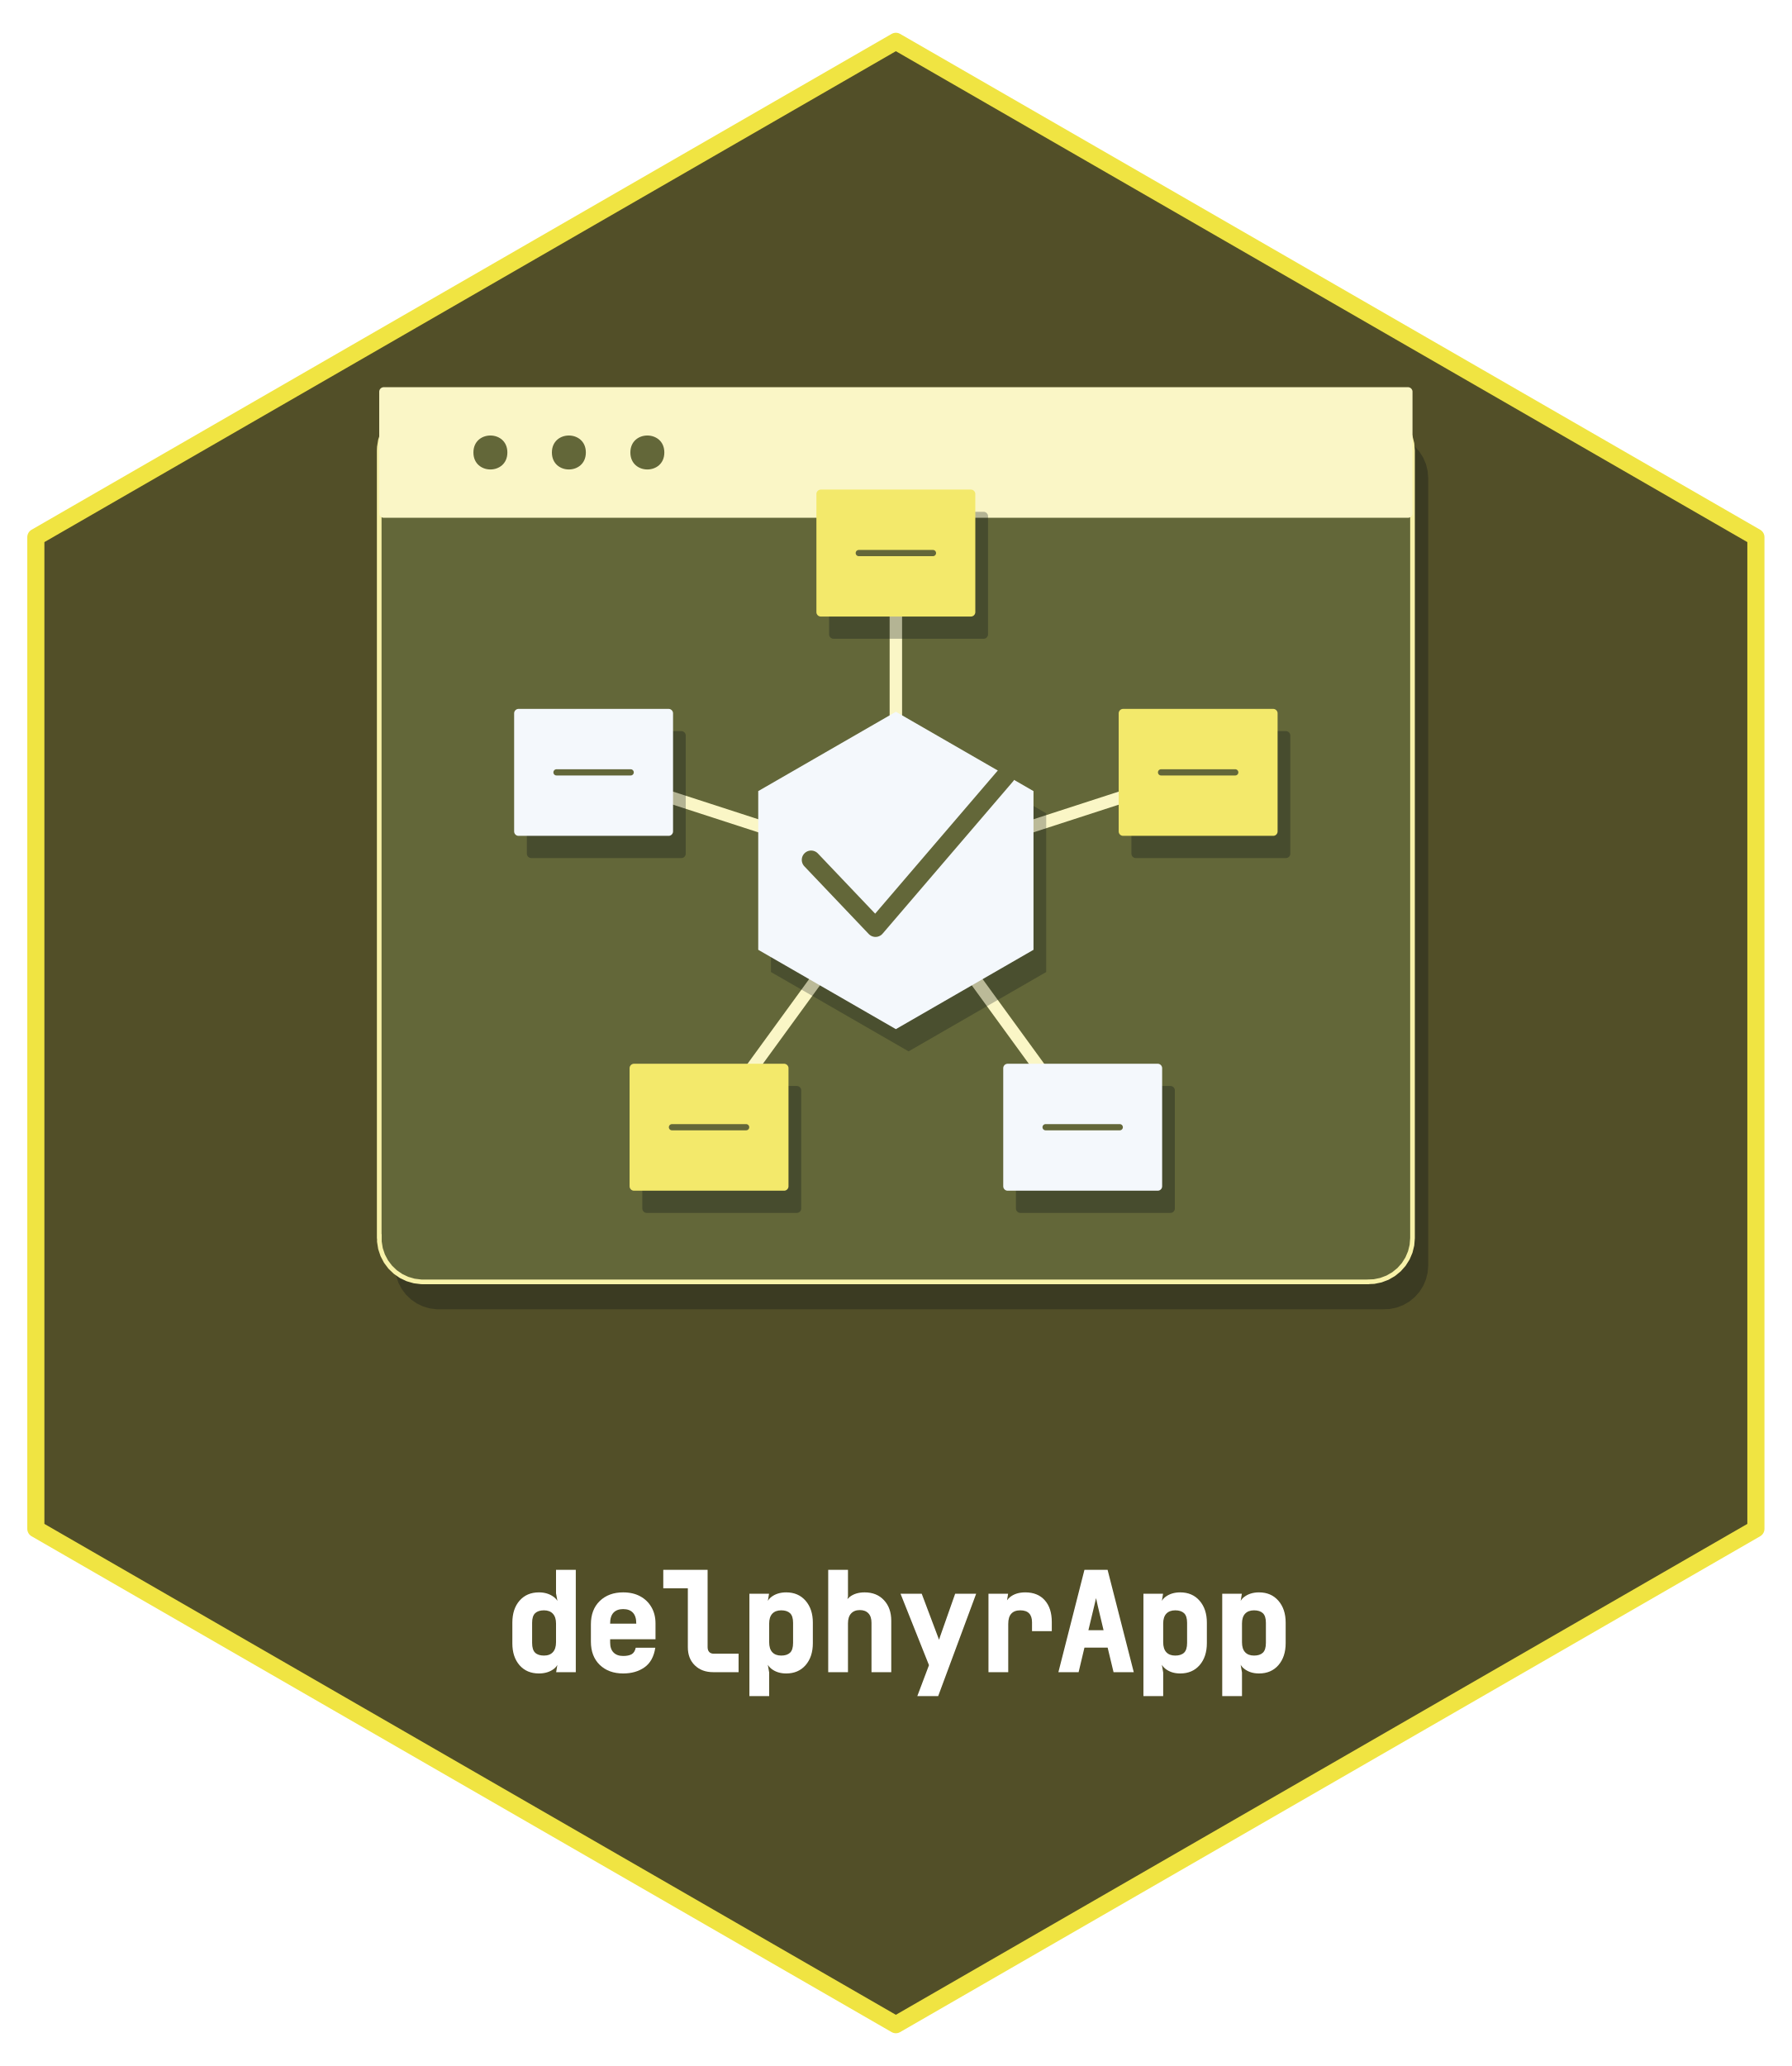
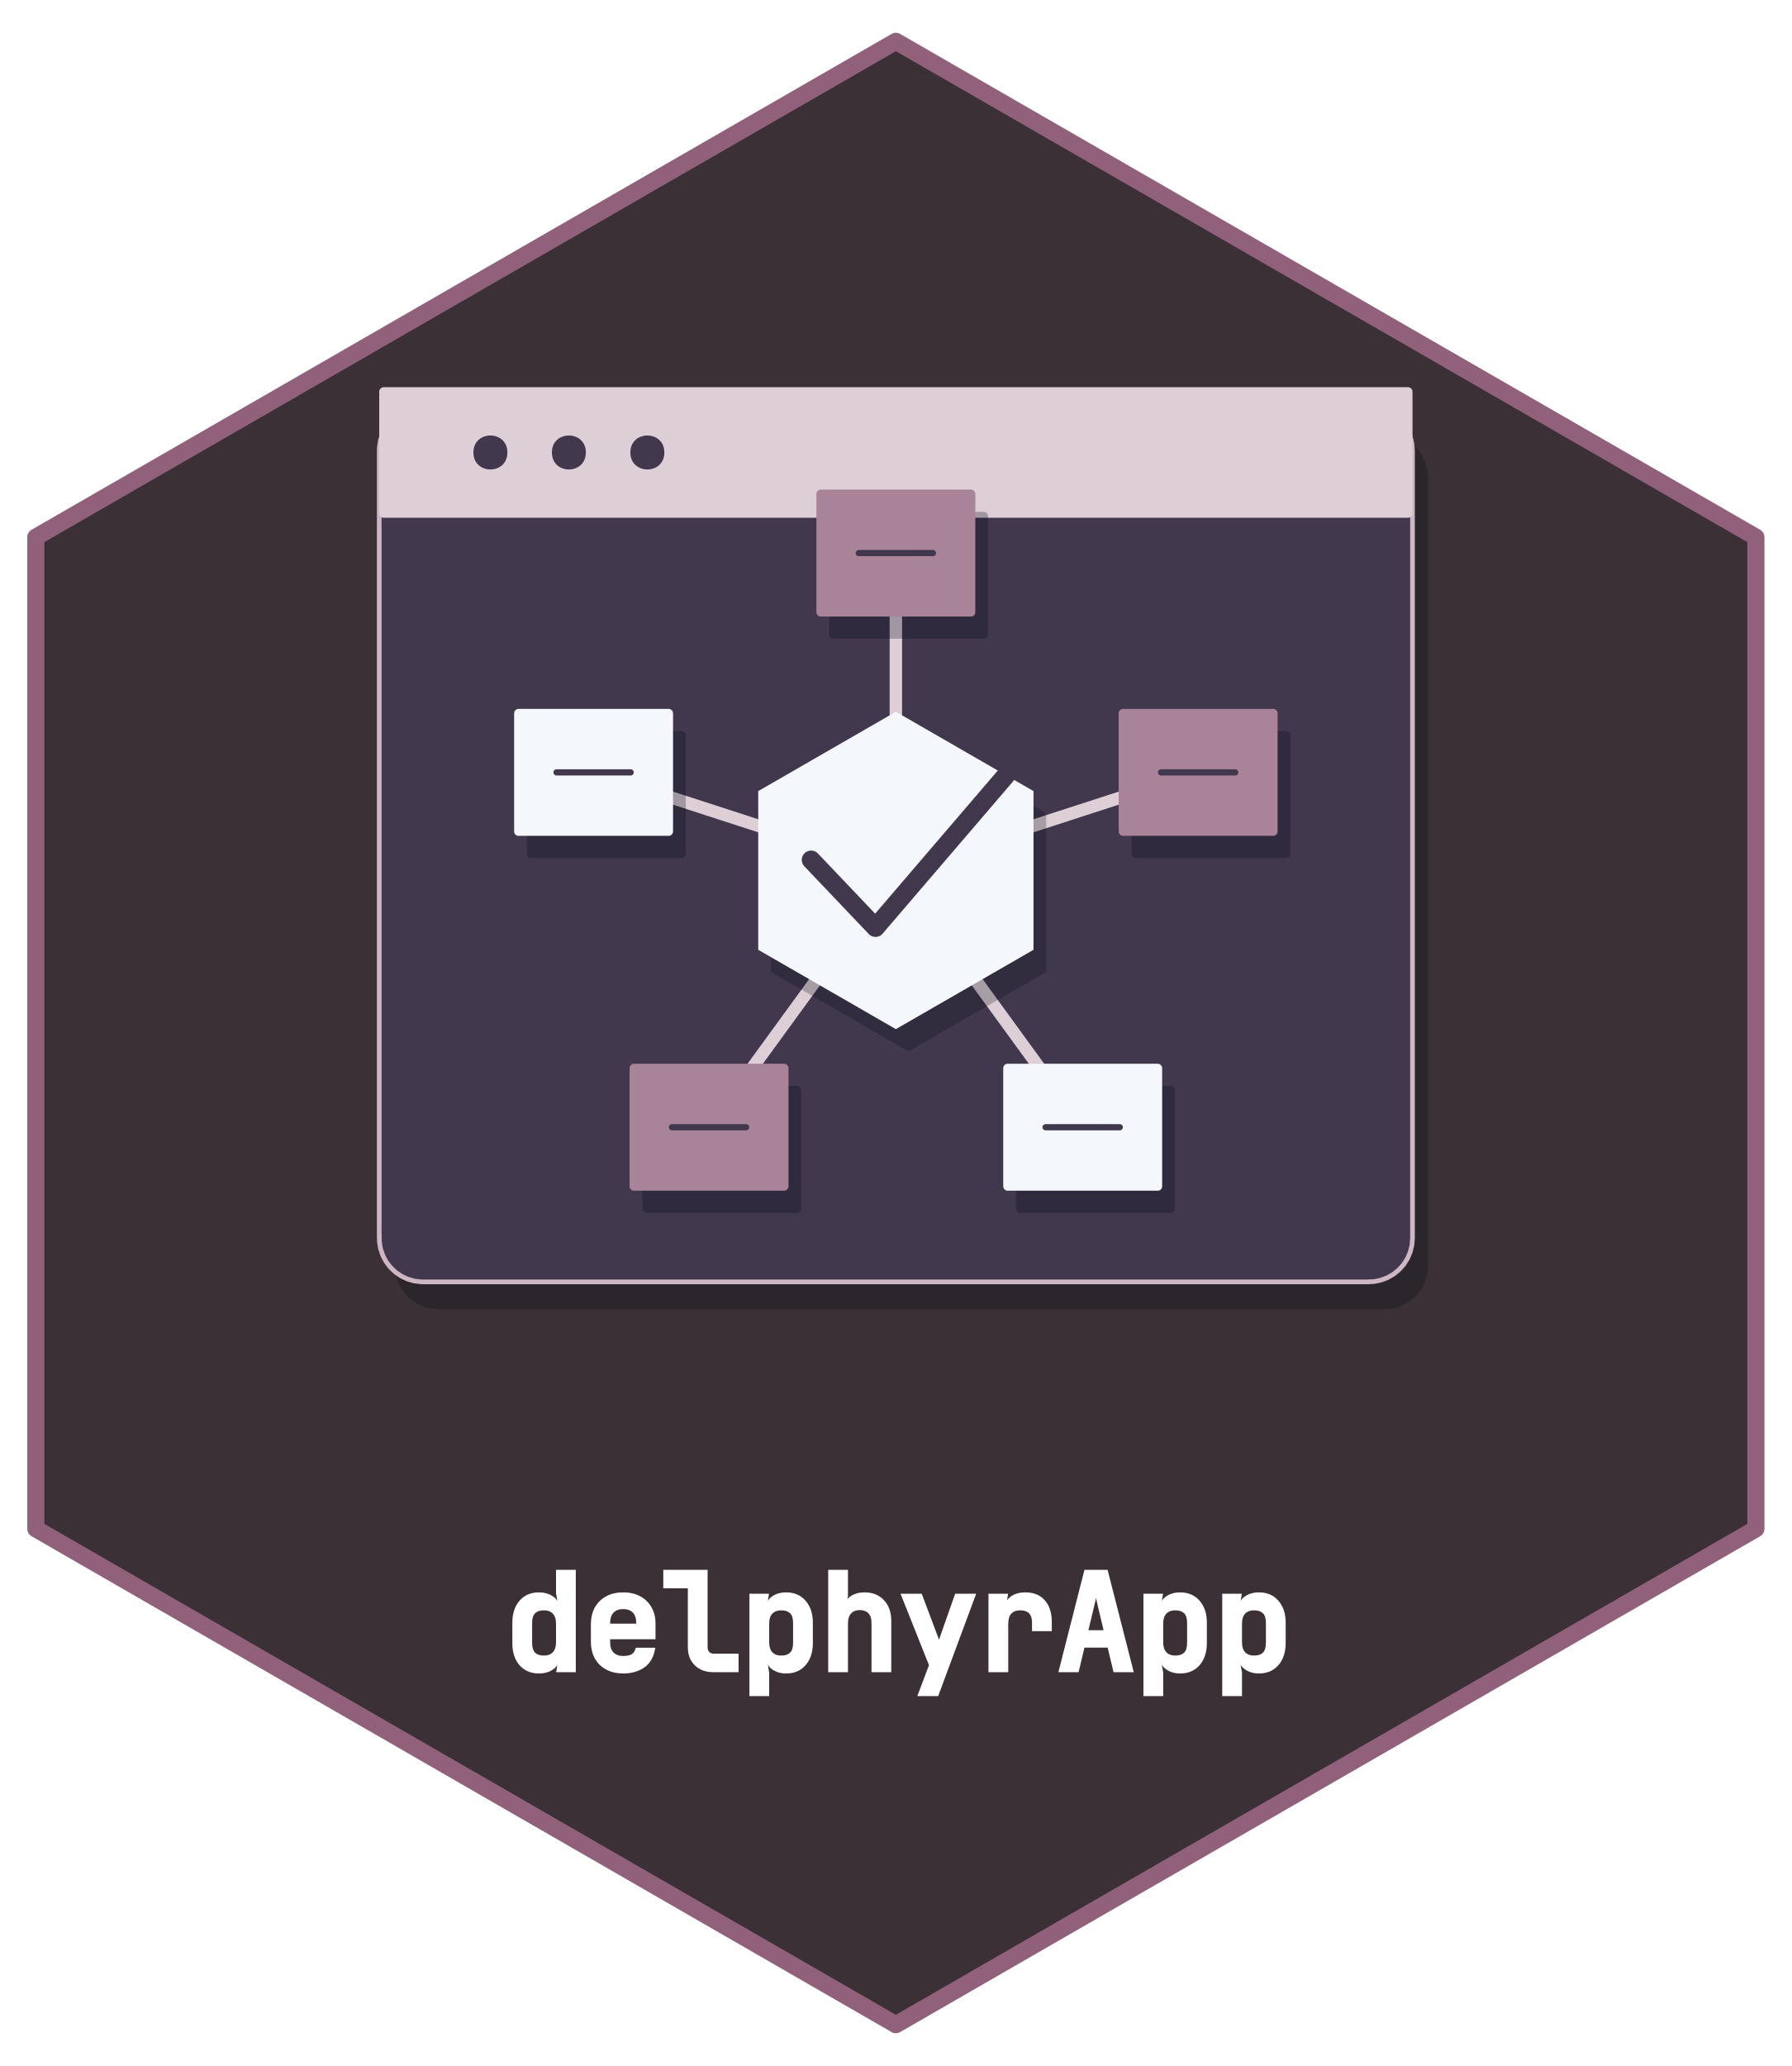
<svg xmlns="http://www.w3.org/2000/svg" xmlns:xlink="http://www.w3.org/1999/xlink" width="432" height="498" viewBox="0 0 432 498">
  <defs>
    <g>
      <g id="glyph-0-0">
        <path d="M 8.938 0.312 C 6.988 0.312 5.43 -0.348 4.266 -1.672 C 3.109 -3.004 2.531 -4.766 2.531 -6.953 L 2.531 -11.922 C 2.531 -14.141 3.109 -15.91 4.266 -17.234 C 5.43 -18.566 6.988 -19.234 8.938 -19.234 C 10.344 -19.234 11.539 -18.863 12.531 -18.125 C 13.52 -17.395 13.945 -16.328 13.812 -14.922 L 13.062 -19 L 13.062 -24.672 L 17.828 -24.672 L 17.828 0 L 13.094 0 L 13.75 -3.984 C 13.906 -2.578 13.5 -1.508 12.531 -0.781 C 11.562 -0.051 10.363 0.312 8.938 0.312 Z M 10.156 -4 C 11.082 -4 11.797 -4.27 12.297 -4.812 C 12.805 -5.352 13.062 -6.156 13.062 -7.219 L 13.062 -11.734 C 13.062 -12.766 12.805 -13.551 12.297 -14.094 C 11.797 -14.633 11.082 -14.906 10.156 -14.906 C 9.227 -14.906 8.52 -14.676 8.031 -14.219 C 7.539 -13.758 7.297 -12.984 7.297 -11.891 L 7.297 -7.062 C 7.297 -5.945 7.539 -5.156 8.031 -4.688 C 8.52 -4.227 9.227 -4 10.156 -4 Z M 10.156 -4 " />
      </g>
      <g id="glyph-0-1">
        <path d="M 10.25 0.312 C 7.926 0.312 6.047 -0.375 4.609 -1.75 C 3.18 -3.133 2.469 -5.008 2.469 -7.375 L 2.469 -11.531 C 2.469 -13.895 3.18 -15.77 4.609 -17.156 C 6.047 -18.539 7.926 -19.234 10.25 -19.234 C 11.82 -19.234 13.188 -18.922 14.344 -18.297 C 15.508 -17.672 16.414 -16.797 17.062 -15.672 C 17.719 -14.547 18.047 -13.242 18.047 -11.766 L 18.047 -7.938 L 7.109 -7.938 L 7.109 -7.156 C 7.109 -6.094 7.383 -5.285 7.938 -4.734 C 8.488 -4.18 9.258 -3.906 10.25 -3.906 C 11.102 -3.906 11.781 -4.039 12.281 -4.312 C 12.781 -4.594 13.113 -5.117 13.281 -5.891 L 18 -5.891 C 17.656 -3.711 16.781 -2.133 15.375 -1.156 C 13.977 -0.176 12.27 0.312 10.25 0.312 Z M 7.109 -11.766 L 7.109 -11.688 L 13.406 -11.688 L 13.406 -11.797 C 13.406 -12.922 13.133 -13.77 12.594 -14.344 C 12.062 -14.914 11.281 -15.203 10.25 -15.203 C 9.227 -15.203 8.445 -14.91 7.906 -14.328 C 7.375 -13.754 7.109 -12.898 7.109 -11.766 Z M 7.109 -11.766 " />
      </g>
      <g id="glyph-0-2">
        <path d="M 12.969 0 C 11.133 0 9.656 -0.547 8.531 -1.641 C 7.406 -2.734 6.844 -4.188 6.844 -6 L 6.844 -20.219 L 0.922 -20.219 L 0.922 -24.672 L 11.609 -24.672 L 11.609 -6.062 C 11.609 -5.539 11.738 -5.141 12 -4.859 C 12.258 -4.586 12.629 -4.453 13.109 -4.453 L 19.078 -4.453 L 19.078 0 Z M 12.969 0 " />
      </g>
      <g id="glyph-0-3">
        <path d="M 2.688 5.766 L 2.688 -18.906 L 7.422 -18.906 L 6.766 -14.922 C 6.609 -16.328 7.008 -17.395 7.969 -18.125 C 8.938 -18.863 10.133 -19.234 11.562 -19.234 C 13.508 -19.234 15.066 -18.562 16.234 -17.219 C 17.398 -15.875 17.984 -14.117 17.984 -11.953 L 17.984 -7 C 17.984 -4.801 17.398 -3.031 16.234 -1.688 C 15.066 -0.352 13.508 0.312 11.562 0.312 C 10.125 0.312 8.922 -0.07 7.953 -0.844 C 6.984 -1.613 6.566 -2.691 6.703 -4.078 L 6.734 -4.078 L 7.453 0.078 L 7.453 5.766 Z M 10.359 -4 C 11.285 -4 11.992 -4.227 12.484 -4.688 C 12.973 -5.156 13.219 -5.945 13.219 -7.062 L 13.219 -11.891 C 13.219 -12.984 12.973 -13.758 12.484 -14.219 C 11.992 -14.676 11.285 -14.906 10.359 -14.906 C 9.43 -14.906 8.711 -14.633 8.203 -14.094 C 7.703 -13.551 7.453 -12.766 7.453 -11.734 L 7.453 -7.219 C 7.453 -6.156 7.703 -5.352 8.203 -4.812 C 8.711 -4.27 9.43 -4 10.359 -4 Z M 10.359 -4 " />
      </g>
      <g id="glyph-0-4">
        <path d="M 2.688 0 L 2.688 -24.672 L 7.453 -24.672 L 7.453 -18.25 L 6.766 -14.891 C 6.535 -16.285 6.891 -17.359 7.828 -18.109 C 8.773 -18.859 9.988 -19.234 11.469 -19.234 C 13.406 -19.234 14.957 -18.609 16.125 -17.359 C 17.301 -16.109 17.891 -14.445 17.891 -12.375 L 17.891 0 L 13.125 0 L 13.125 -11.891 C 13.125 -12.91 12.875 -13.676 12.375 -14.188 C 11.883 -14.707 11.195 -14.969 10.312 -14.969 C 9.414 -14.969 8.711 -14.691 8.203 -14.141 C 7.703 -13.598 7.453 -12.805 7.453 -11.766 L 7.453 0 Z M 2.688 0 " />
      </g>
      <g id="glyph-0-5">
        <path d="M 5.172 5.766 L 7.984 -1.688 L 1.125 -18.906 L 6.234 -18.906 L 10.125 -8.578 C 10.332 -8.086 10.52 -7.555 10.688 -6.984 C 10.863 -6.41 10.781 -6.082 10.438 -6 C 10.082 -6.082 9.988 -6.406 10.156 -6.969 C 10.32 -7.539 10.488 -8.07 10.656 -8.562 L 14.297 -18.906 L 19.359 -18.906 L 10.203 5.766 Z M 5.172 5.766 " />
      </g>
      <g id="glyph-0-6">
        <path d="M 3.328 0 L 3.328 -18.906 L 8.062 -18.906 L 7.406 -14.797 C 7.176 -16.203 7.535 -17.289 8.484 -18.062 C 9.441 -18.844 10.68 -19.234 12.203 -19.234 C 14.211 -19.234 15.781 -18.598 16.906 -17.328 C 18.031 -16.066 18.594 -14.328 18.594 -12.109 L 18.594 -9.891 L 13.828 -9.891 L 13.828 -12.016 C 13.828 -13.941 12.883 -14.906 11 -14.906 C 10.039 -14.906 9.316 -14.633 8.828 -14.094 C 8.336 -13.562 8.094 -12.738 8.094 -11.625 L 8.094 0 Z M 3.328 0 " />
      </g>
      <g id="glyph-0-7">
        <path d="M 1.188 0 L 7.469 -24.672 L 13.047 -24.672 L 19.359 0 L 14.484 0 L 13.062 -5.922 L 7.469 -5.922 L 6.062 0 Z M 8.422 -10.109 L 12.078 -10.109 L 10.672 -16.016 C 10.391 -17.223 10.16 -18.266 9.984 -19.141 C 9.805 -20.016 9.898 -20.488 10.266 -20.562 C 10.617 -20.5 10.707 -20.023 10.531 -19.141 C 10.363 -18.266 10.133 -17.234 9.844 -16.047 Z M 8.422 -10.109 " />
      </g>
    </g>
  </defs>
-   <path fill-rule="nonzero" fill="rgb(32.157%, 30.98%, 15.686%)" fill-opacity="1" stroke-width="4.125" stroke-linecap="round" stroke-linejoin="round" stroke="rgb(94.118%, 89.412%, 25.882%)" stroke-opacity="1" stroke-miterlimit="10" d="M 216 9.961 L 423.359 129.48 L 423.359 368.52 L 216 488.039 L 8.641 368.52 L 8.641 129.48 Z M 216 9.961 " />
+   <path fill-rule="nonzero" fill="rgb(23.137%, 18.824%, 21.176%)" fill-opacity="1" stroke-width="4.125" stroke-linecap="round" stroke-linejoin="round" stroke="rgb(56.863%, 38.039%, 48.235%)" stroke-opacity="1" stroke-miterlimit="10" d="M 216 9.961 L 423.359 129.48 L 423.359 368.52 L 216 488.039 L 8.641 368.52 L 8.641 129.48 Z M 216 9.961 " />
  <path fill-rule="nonzero" fill="rgb(1.176%, 3.922%, 7.059%)" fill-opacity="0.278" d="M 105.766 315.602 L 333.805 315.602 L 333.379 315.594 L 335.074 315.527 L 336.738 315.188 L 338.324 314.586 L 339.797 313.734 L 341.109 312.664 L 342.234 311.391 L 343.145 309.957 L 343.809 308.395 L 344.215 306.746 L 344.352 305.055 L 344.352 115.211 L 344.215 113.52 L 343.809 111.871 L 343.145 110.309 L 342.234 108.875 L 341.109 107.605 L 339.797 106.531 L 338.324 105.684 L 336.738 105.078 L 335.074 104.742 L 333.805 104.664 L 105.766 104.664 L 107.035 104.742 L 105.34 104.672 L 103.656 104.875 L 102.023 105.348 L 100.492 106.078 L 99.094 107.039 L 97.871 108.215 L 96.852 109.574 L 96.062 111.078 L 95.523 112.688 L 95.25 114.363 L 95.219 115.211 L 95.219 305.055 L 95.25 304.207 L 95.25 305.906 L 95.523 307.578 L 96.062 309.191 L 96.852 310.691 L 97.871 312.051 L 99.094 313.227 L 100.492 314.191 L 102.023 314.918 L 103.656 315.391 L 105.34 315.594 Z M 105.766 315.602 " />
-   <path fill-rule="nonzero" fill="rgb(38.824%, 40.392%, 22.353%)" fill-opacity="1" stroke-width="1.125" stroke-linecap="round" stroke-linejoin="round" stroke="rgb(97.255%, 94.902%, 66.275%)" stroke-opacity="1" stroke-miterlimit="10" d="M 101.98 308.992 L 330.02 308.992 L 329.594 308.984 L 331.293 308.914 L 332.953 308.574 L 334.543 307.973 L 336.012 307.125 L 337.328 306.051 L 338.453 304.781 L 339.359 303.348 L 340.023 301.785 L 340.43 300.137 L 340.566 298.445 L 340.566 108.598 L 340.43 106.906 L 340.023 105.258 L 339.359 103.699 L 338.453 102.262 L 337.328 100.992 L 336.012 99.918 L 334.543 99.07 L 332.953 98.469 L 331.293 98.129 L 330.02 98.051 L 101.98 98.051 L 103.25 98.129 L 101.555 98.059 L 99.871 98.266 L 98.238 98.738 L 96.707 99.465 L 95.309 100.43 L 94.086 101.605 L 93.066 102.961 L 92.277 104.465 L 91.738 106.074 L 91.469 107.75 L 91.434 108.598 L 91.434 298.445 L 91.469 297.594 L 91.469 299.293 L 91.738 300.969 L 92.277 302.578 L 93.066 304.082 L 94.086 305.438 L 95.309 306.613 L 96.707 307.578 L 98.238 308.305 L 99.871 308.777 L 101.555 308.984 Z M 101.98 308.992 " />
-   <path fill-rule="nonzero" fill="rgb(98.039%, 96.471%, 77.647%)" fill-opacity="1" d="M 92.535 124.812 L 339.465 124.812 L 339.422 124.812 L 339.598 124.805 L 339.773 124.77 L 339.938 124.707 L 340.09 124.617 L 340.23 124.504 L 340.348 124.371 L 340.441 124.223 L 340.512 124.059 L 340.555 123.887 L 340.566 123.711 L 340.566 94.43 L 340.555 94.254 L 340.512 94.082 L 340.441 93.918 L 340.348 93.77 L 340.23 93.637 L 340.09 93.523 L 339.938 93.438 L 339.773 93.371 L 339.598 93.336 L 339.465 93.328 L 92.535 93.328 L 92.668 93.336 L 92.492 93.332 L 92.312 93.352 L 92.145 93.402 L 91.984 93.477 L 91.836 93.578 L 91.711 93.699 L 91.602 93.844 L 91.52 94 L 91.465 94.168 L 91.438 94.344 L 91.434 94.43 L 91.434 123.711 L 91.438 123.621 L 91.438 123.801 L 91.465 123.977 L 91.52 124.145 L 91.602 124.301 L 91.711 124.441 L 91.836 124.566 L 91.984 124.664 L 92.145 124.742 L 92.312 124.789 L 92.492 124.812 Z M 92.535 124.812 " />
-   <path fill-rule="nonzero" fill="rgb(38.824%, 40.392%, 22.353%)" fill-opacity="1" d="M 122.332 109.07 C 122.332 114.527 114.145 114.527 114.145 109.07 C 114.145 103.613 122.332 103.613 122.332 109.07 " />
-   <path fill-rule="nonzero" fill="rgb(38.824%, 40.392%, 22.353%)" fill-opacity="1" d="M 141.254 109.07 C 141.254 114.527 133.066 114.527 133.066 109.07 C 133.066 103.613 141.254 103.613 141.254 109.07 " />
-   <path fill-rule="nonzero" fill="rgb(38.824%, 40.392%, 22.353%)" fill-opacity="1" d="M 160.176 109.07 C 160.176 114.527 151.988 114.527 151.988 109.07 C 151.988 103.613 160.176 103.613 160.176 109.07 " />
-   <path fill="none" stroke-width="3" stroke-linecap="round" stroke-linejoin="round" stroke="rgb(98.039%, 96.471%, 77.647%)" stroke-opacity="1" stroke-miterlimit="10" d="M 216 209.816 L 216 133.312 " />
+   <path fill-rule="nonzero" fill="rgb(25.49%, 21.961%, 30.588%)" fill-opacity="1" stroke-width="1.125" stroke-linecap="round" stroke-linejoin="round" stroke="rgb(80.392%, 71.765%, 76.471%)" stroke-opacity="1" stroke-miterlimit="10" d="M 101.98 308.992 L 330.02 308.992 L 329.594 308.984 L 331.293 308.914 L 332.953 308.574 L 334.543 307.973 L 336.012 307.125 L 337.328 306.051 L 338.453 304.781 L 339.359 303.348 L 340.023 301.785 L 340.43 300.137 L 340.566 298.445 L 340.566 108.598 L 340.43 106.906 L 340.023 105.258 L 339.359 103.699 L 338.453 102.262 L 337.328 100.992 L 336.012 99.918 L 334.543 99.07 L 332.953 98.469 L 331.293 98.129 L 330.02 98.051 L 101.98 98.051 L 103.25 98.129 L 101.555 98.059 L 99.871 98.266 L 98.238 98.738 L 96.707 99.465 L 95.309 100.43 L 94.086 101.605 L 93.066 102.961 L 92.277 104.465 L 91.738 106.074 L 91.469 107.75 L 91.434 108.598 L 91.434 298.445 L 91.469 297.594 L 91.469 299.293 L 91.738 300.969 L 92.277 302.578 L 93.066 304.082 L 94.086 305.438 L 95.309 306.613 L 96.707 307.578 L 98.238 308.305 L 99.871 308.777 L 101.555 308.984 Z M 101.98 308.992 " />
+   <path fill-rule="nonzero" fill="rgb(87.059%, 81.176%, 84.314%)" fill-opacity="1" d="M 92.535 124.812 L 339.465 124.812 L 339.422 124.812 L 339.598 124.805 L 339.773 124.77 L 339.938 124.707 L 340.09 124.617 L 340.23 124.504 L 340.348 124.371 L 340.441 124.223 L 340.512 124.059 L 340.555 123.887 L 340.566 123.711 L 340.566 94.43 L 340.555 94.254 L 340.512 94.082 L 340.441 93.918 L 340.348 93.77 L 340.23 93.637 L 340.09 93.523 L 339.938 93.438 L 339.773 93.371 L 339.598 93.336 L 339.465 93.328 L 92.535 93.328 L 92.668 93.336 L 92.492 93.332 L 92.312 93.352 L 92.145 93.402 L 91.984 93.477 L 91.836 93.578 L 91.711 93.699 L 91.602 93.844 L 91.52 94 L 91.465 94.168 L 91.438 94.344 L 91.434 94.43 L 91.434 123.711 L 91.438 123.621 L 91.438 123.801 L 91.465 123.977 L 91.52 124.145 L 91.602 124.301 L 91.711 124.441 L 91.836 124.566 L 91.984 124.664 L 92.145 124.742 L 92.312 124.789 L 92.492 124.812 Z M 92.535 124.812 " />
+   <path fill-rule="nonzero" fill="rgb(25.49%, 21.961%, 30.588%)" fill-opacity="1" d="M 122.332 109.07 C 122.332 114.527 114.145 114.527 114.145 109.07 C 114.145 103.613 122.332 103.613 122.332 109.07 " />
+   <path fill-rule="nonzero" fill="rgb(25.49%, 21.961%, 30.588%)" fill-opacity="1" d="M 141.254 109.07 C 141.254 114.527 133.066 114.527 133.066 109.07 C 133.066 103.613 141.254 103.613 141.254 109.07 " />
+   <path fill-rule="nonzero" fill="rgb(25.49%, 21.961%, 30.588%)" fill-opacity="1" d="M 160.176 109.07 C 160.176 114.527 151.988 114.527 151.988 109.07 C 151.988 103.613 160.176 103.613 160.176 109.07 " />
+   <path fill="none" stroke-width="3" stroke-linecap="round" stroke-linejoin="round" stroke="rgb(87.059%, 81.176%, 84.314%)" stroke-opacity="1" stroke-miterlimit="10" d="M 216 209.816 L 216 133.312 " />
  <path fill-rule="nonzero" fill="rgb(1.176%, 3.922%, 7.059%)" fill-opacity="0.278" d="M 200.977 153.969 L 237.152 153.969 L 237.109 153.969 L 237.281 153.961 L 237.449 153.926 L 237.613 153.867 L 237.762 153.781 L 237.895 153.672 L 238.008 153.543 L 238.102 153.395 L 238.168 153.238 L 238.211 153.07 L 238.223 152.898 L 238.223 124.438 L 238.211 124.266 L 238.168 124.102 L 238.102 123.941 L 238.008 123.797 L 237.895 123.668 L 237.762 123.559 L 237.613 123.473 L 237.449 123.41 L 237.281 123.375 L 237.152 123.367 L 200.977 123.367 L 201.105 123.375 L 200.934 123.367 L 200.766 123.391 L 200.598 123.438 L 200.441 123.512 L 200.301 123.609 L 200.176 123.73 L 200.074 123.867 L 199.992 124.02 L 199.938 124.184 L 199.91 124.352 L 199.906 124.438 L 199.906 152.898 L 199.91 152.812 L 199.91 152.984 L 199.938 153.156 L 199.992 153.32 L 200.074 153.473 L 200.176 153.609 L 200.301 153.727 L 200.441 153.828 L 200.598 153.898 L 200.766 153.949 L 200.934 153.969 Z M 200.977 153.969 " />
-   <path fill-rule="nonzero" fill="rgb(95.294%, 91.373%, 41.961%)" fill-opacity="1" d="M 197.914 148.613 L 234.086 148.613 L 234.043 148.613 L 234.215 148.605 L 234.387 148.57 L 234.547 148.512 L 234.695 148.426 L 234.828 148.316 L 234.941 148.188 L 235.035 148.043 L 235.102 147.883 L 235.145 147.715 L 235.156 147.543 L 235.156 119.082 L 235.145 118.91 L 235.102 118.746 L 235.035 118.586 L 234.941 118.441 L 234.828 118.312 L 234.695 118.203 L 234.547 118.117 L 234.387 118.055 L 234.215 118.02 L 234.086 118.012 L 197.914 118.012 L 198.043 118.02 L 197.871 118.012 L 197.699 118.035 L 197.531 118.082 L 197.379 118.156 L 197.234 118.254 L 197.109 118.375 L 197.008 118.512 L 196.926 118.664 L 196.871 118.828 L 196.844 118.996 L 196.844 147.543 L 196.844 147.457 L 196.844 147.629 L 196.871 147.801 L 196.926 147.965 L 197.008 148.117 L 197.109 148.254 L 197.234 148.371 L 197.379 148.473 L 197.531 148.543 L 197.699 148.594 L 197.871 148.613 Z M 197.914 148.613 " />
-   <path fill="none" stroke-width="1.5" stroke-linecap="round" stroke-linejoin="round" stroke="rgb(38.824%, 40.392%, 22.353%)" stroke-opacity="1" stroke-miterlimit="10" d="M 207.059 133.312 L 224.941 133.312 " />
-   <path fill="none" stroke-width="3" stroke-linecap="round" stroke-linejoin="round" stroke="rgb(98.039%, 96.471%, 77.647%)" stroke-opacity="1" stroke-miterlimit="10" d="M 216 209.816 L 143.117 186.176 " />
+   <path fill-rule="nonzero" fill="rgb(66.275%, 51.373%, 59.608%)" fill-opacity="1" d="M 197.914 148.613 L 234.086 148.613 L 234.043 148.613 L 234.215 148.605 L 234.387 148.57 L 234.547 148.512 L 234.695 148.426 L 234.828 148.316 L 234.941 148.188 L 235.035 148.043 L 235.102 147.883 L 235.145 147.715 L 235.156 147.543 L 235.156 119.082 L 235.145 118.91 L 235.102 118.746 L 235.035 118.586 L 234.941 118.441 L 234.828 118.312 L 234.695 118.203 L 234.547 118.117 L 234.387 118.055 L 234.215 118.02 L 234.086 118.012 L 197.914 118.012 L 198.043 118.02 L 197.871 118.012 L 197.699 118.035 L 197.531 118.082 L 197.379 118.156 L 197.234 118.254 L 197.109 118.375 L 197.008 118.512 L 196.926 118.664 L 196.871 118.828 L 196.844 118.996 L 196.844 147.543 L 196.844 147.457 L 196.844 147.629 L 196.871 147.801 L 196.926 147.965 L 197.008 148.117 L 197.109 148.254 L 197.234 148.371 L 197.379 148.473 L 197.531 148.543 L 197.699 148.594 L 197.871 148.613 Z M 197.914 148.613 " />
+   <path fill="none" stroke-width="1.5" stroke-linecap="round" stroke-linejoin="round" stroke="rgb(25.49%, 21.961%, 30.588%)" stroke-opacity="1" stroke-miterlimit="10" d="M 207.059 133.312 L 224.941 133.312 " />
+   <path fill="none" stroke-width="3" stroke-linecap="round" stroke-linejoin="round" stroke="rgb(87.059%, 81.176%, 84.314%)" stroke-opacity="1" stroke-miterlimit="10" d="M 216 209.816 L 143.117 186.176 " />
  <path fill-rule="nonzero" fill="rgb(1.176%, 3.922%, 7.059%)" fill-opacity="0.278" d="M 128.098 206.832 L 164.27 206.832 L 164.227 206.832 L 164.398 206.824 L 164.57 206.793 L 164.73 206.73 L 164.879 206.645 L 165.012 206.535 L 165.125 206.406 L 165.219 206.262 L 165.285 206.102 L 165.328 205.934 L 165.34 205.762 L 165.34 177.301 L 165.328 177.129 L 165.285 176.965 L 165.219 176.805 L 165.125 176.66 L 165.012 176.531 L 164.879 176.422 L 164.73 176.336 L 164.57 176.273 L 164.398 176.238 L 164.27 176.23 L 128.098 176.23 L 128.227 176.238 L 128.055 176.23 L 127.883 176.254 L 127.715 176.301 L 127.562 176.375 L 127.418 176.473 L 127.293 176.594 L 127.191 176.73 L 127.109 176.883 L 127.055 177.047 L 127.027 177.215 L 127.023 177.301 L 127.023 205.762 L 127.027 205.676 L 127.027 205.848 L 127.055 206.02 L 127.109 206.184 L 127.191 206.336 L 127.293 206.473 L 127.418 206.594 L 127.562 206.691 L 127.715 206.766 L 127.883 206.812 L 128.055 206.832 Z M 128.098 206.832 " />
  <path fill-rule="nonzero" fill="rgb(95.686%, 97.255%, 98.824%)" fill-opacity="1" d="M 125.031 201.477 L 161.207 201.477 L 161.16 201.477 L 161.336 201.469 L 161.504 201.438 L 161.664 201.375 L 161.812 201.289 L 161.945 201.18 L 162.062 201.051 L 162.152 200.906 L 162.223 200.746 L 162.262 200.578 L 162.277 200.406 L 162.277 171.945 L 162.262 171.773 L 162.223 171.609 L 162.152 171.449 L 162.062 171.305 L 161.945 171.176 L 161.812 171.066 L 161.664 170.98 L 161.504 170.918 L 161.336 170.883 L 161.207 170.875 L 125.031 170.875 L 125.16 170.883 L 124.988 170.875 L 124.816 170.898 L 124.652 170.945 L 124.496 171.02 L 124.355 171.117 L 124.23 171.238 L 124.125 171.375 L 124.047 171.527 L 123.992 171.691 L 123.965 171.859 L 123.961 171.945 L 123.961 200.406 L 123.965 200.32 L 123.965 200.492 L 123.992 200.664 L 124.047 200.828 L 124.125 200.98 L 124.23 201.117 L 124.355 201.238 L 124.496 201.336 L 124.652 201.41 L 124.816 201.457 L 124.988 201.477 Z M 125.031 201.477 " />
-   <path fill="none" stroke-width="1.5" stroke-linecap="round" stroke-linejoin="round" stroke="rgb(38.824%, 40.392%, 22.353%)" stroke-opacity="1" stroke-miterlimit="10" d="M 134.176 186.176 L 152.059 186.176 " />
-   <path fill="none" stroke-width="3" stroke-linecap="round" stroke-linejoin="round" stroke="rgb(98.039%, 96.471%, 77.647%)" stroke-opacity="1" stroke-miterlimit="10" d="M 216 209.816 L 170.957 271.711 " />
+   <path fill="none" stroke-width="1.5" stroke-linecap="round" stroke-linejoin="round" stroke="rgb(25.49%, 21.961%, 30.588%)" stroke-opacity="1" stroke-miterlimit="10" d="M 134.176 186.176 L 152.059 186.176 " />
+   <path fill="none" stroke-width="3" stroke-linecap="round" stroke-linejoin="round" stroke="rgb(87.059%, 81.176%, 84.314%)" stroke-opacity="1" stroke-miterlimit="10" d="M 216 209.816 L 170.957 271.711 " />
  <path fill-rule="nonzero" fill="rgb(1.176%, 3.922%, 7.059%)" fill-opacity="0.278" d="M 155.934 292.367 L 192.109 292.367 L 192.066 292.367 L 192.238 292.359 L 192.406 292.324 L 192.566 292.266 L 192.719 292.18 L 192.852 292.07 L 192.965 291.941 L 193.059 291.797 L 193.125 291.637 L 193.168 291.469 L 193.18 291.297 L 193.18 262.836 L 193.168 262.664 L 193.125 262.5 L 193.059 262.34 L 192.965 262.195 L 192.852 262.066 L 192.719 261.957 L 192.566 261.871 L 192.406 261.809 L 192.238 261.773 L 192.109 261.766 L 155.934 261.766 L 156.062 261.773 L 155.891 261.766 L 155.719 261.789 L 155.555 261.836 L 155.398 261.91 L 155.258 262.008 L 155.133 262.129 L 155.031 262.266 L 154.949 262.418 L 154.895 262.582 L 154.867 262.75 L 154.863 262.836 L 154.863 291.297 L 154.867 291.211 L 154.867 291.383 L 154.895 291.555 L 154.949 291.719 L 155.031 291.871 L 155.133 292.008 L 155.258 292.129 L 155.398 292.227 L 155.555 292.297 L 155.719 292.348 L 155.891 292.367 Z M 155.934 292.367 " />
-   <path fill-rule="nonzero" fill="rgb(95.294%, 91.373%, 41.961%)" fill-opacity="1" d="M 152.871 287.012 L 189.043 287.012 L 189 287.012 L 189.172 287.004 L 189.34 286.973 L 189.504 286.91 L 189.652 286.824 L 189.785 286.715 L 189.898 286.586 L 189.992 286.441 L 190.059 286.281 L 190.102 286.113 L 190.113 285.941 L 190.113 257.48 L 190.102 257.309 L 190.059 257.145 L 189.992 256.984 L 189.898 256.84 L 189.785 256.711 L 189.652 256.602 L 189.504 256.516 L 189.34 256.453 L 189.172 256.418 L 189.043 256.41 L 152.871 256.41 L 153 256.418 L 152.828 256.41 L 152.656 256.434 L 152.488 256.48 L 152.332 256.555 L 152.191 256.652 L 152.066 256.773 L 151.965 256.91 L 151.883 257.062 L 151.828 257.227 L 151.801 257.395 L 151.797 257.48 L 151.797 285.941 L 151.801 285.855 L 151.801 286.027 L 151.828 286.199 L 151.883 286.363 L 151.965 286.516 L 152.066 286.652 L 152.191 286.773 L 152.332 286.871 L 152.488 286.945 L 152.656 286.992 L 152.828 287.012 Z M 152.871 287.012 " />
-   <path fill="none" stroke-width="1.5" stroke-linecap="round" stroke-linejoin="round" stroke="rgb(38.824%, 40.392%, 22.353%)" stroke-opacity="1" stroke-miterlimit="10" d="M 162.016 271.711 L 179.898 271.711 " />
-   <path fill="none" stroke-width="3" stroke-linecap="round" stroke-linejoin="round" stroke="rgb(98.039%, 96.471%, 77.647%)" stroke-opacity="1" stroke-miterlimit="10" d="M 216 209.816 L 261.043 271.711 " />
+   <path fill-rule="nonzero" fill="rgb(66.275%, 51.373%, 59.608%)" fill-opacity="1" d="M 152.871 287.012 L 189.043 287.012 L 189 287.012 L 189.172 287.004 L 189.34 286.973 L 189.504 286.91 L 189.652 286.824 L 189.785 286.715 L 189.898 286.586 L 189.992 286.441 L 190.059 286.281 L 190.102 286.113 L 190.113 285.941 L 190.113 257.48 L 190.102 257.309 L 190.059 257.145 L 189.992 256.984 L 189.898 256.84 L 189.785 256.711 L 189.652 256.602 L 189.504 256.516 L 189.34 256.453 L 189.172 256.418 L 189.043 256.41 L 152.871 256.41 L 153 256.418 L 152.828 256.41 L 152.656 256.434 L 152.488 256.48 L 152.332 256.555 L 152.191 256.652 L 152.066 256.773 L 151.965 256.91 L 151.883 257.062 L 151.828 257.227 L 151.801 257.395 L 151.797 257.48 L 151.797 285.941 L 151.801 285.855 L 151.801 286.027 L 151.828 286.199 L 151.883 286.363 L 151.965 286.516 L 152.066 286.652 L 152.191 286.773 L 152.332 286.871 L 152.488 286.945 L 152.656 286.992 L 152.828 287.012 Z M 152.871 287.012 " />
+   <path fill="none" stroke-width="1.5" stroke-linecap="round" stroke-linejoin="round" stroke="rgb(25.49%, 21.961%, 30.588%)" stroke-opacity="1" stroke-miterlimit="10" d="M 162.016 271.711 L 179.898 271.711 " />
+   <path fill="none" stroke-width="3" stroke-linecap="round" stroke-linejoin="round" stroke="rgb(87.059%, 81.176%, 84.314%)" stroke-opacity="1" stroke-miterlimit="10" d="M 216 209.816 L 261.043 271.711 " />
  <path fill-rule="nonzero" fill="rgb(1.176%, 3.922%, 7.059%)" fill-opacity="0.278" d="M 246.023 292.367 L 282.195 292.367 L 282.152 292.367 L 282.324 292.359 L 282.492 292.324 L 282.656 292.266 L 282.805 292.18 L 282.938 292.07 L 283.051 291.941 L 283.145 291.797 L 283.211 291.637 L 283.254 291.469 L 283.266 291.297 L 283.266 262.836 L 283.254 262.664 L 283.211 262.5 L 283.145 262.34 L 283.051 262.195 L 282.938 262.066 L 282.805 261.957 L 282.656 261.871 L 282.492 261.809 L 282.324 261.773 L 282.195 261.766 L 246.023 261.766 L 246.152 261.773 L 245.98 261.766 L 245.809 261.789 L 245.641 261.836 L 245.484 261.91 L 245.344 262.008 L 245.219 262.129 L 245.117 262.266 L 245.035 262.418 L 244.98 262.582 L 244.953 262.75 L 244.949 262.836 L 244.949 291.297 L 244.953 291.211 L 244.953 291.383 L 244.98 291.555 L 245.035 291.719 L 245.117 291.871 L 245.219 292.008 L 245.344 292.129 L 245.484 292.227 L 245.641 292.297 L 245.809 292.348 L 245.98 292.367 Z M 246.023 292.367 " />
  <path fill-rule="nonzero" fill="rgb(95.686%, 97.255%, 98.824%)" fill-opacity="1" d="M 242.957 287.012 L 279.129 287.012 L 279.086 287.012 L 279.258 287.004 L 279.43 286.973 L 279.59 286.91 L 279.738 286.824 L 279.871 286.715 L 279.988 286.586 L 280.078 286.441 L 280.145 286.281 L 280.188 286.113 L 280.203 285.941 L 280.203 257.48 L 280.188 257.309 L 280.145 257.145 L 280.078 256.984 L 279.988 256.84 L 279.871 256.711 L 279.738 256.602 L 279.59 256.516 L 279.43 256.453 L 279.258 256.418 L 279.129 256.41 L 242.957 256.41 L 243.086 256.418 L 242.914 256.41 L 242.742 256.434 L 242.578 256.48 L 242.422 256.555 L 242.277 256.652 L 242.156 256.773 L 242.051 256.91 L 241.973 257.062 L 241.918 257.227 L 241.891 257.395 L 241.887 257.48 L 241.887 285.941 L 241.891 285.855 L 241.891 286.027 L 241.918 286.199 L 241.973 286.363 L 242.051 286.516 L 242.156 286.652 L 242.277 286.773 L 242.422 286.871 L 242.578 286.945 L 242.742 286.992 L 242.914 287.012 Z M 242.957 287.012 " />
-   <path fill="none" stroke-width="1.5" stroke-linecap="round" stroke-linejoin="round" stroke="rgb(38.824%, 40.392%, 22.353%)" stroke-opacity="1" stroke-miterlimit="10" d="M 252.102 271.711 L 269.984 271.711 " />
-   <path fill="none" stroke-width="3" stroke-linecap="round" stroke-linejoin="round" stroke="rgb(98.039%, 96.471%, 77.647%)" stroke-opacity="1" stroke-miterlimit="10" d="M 216 209.816 L 288.883 186.176 " />
+   <path fill="none" stroke-width="1.5" stroke-linecap="round" stroke-linejoin="round" stroke="rgb(25.49%, 21.961%, 30.588%)" stroke-opacity="1" stroke-miterlimit="10" d="M 252.102 271.711 L 269.984 271.711 " />
+   <path fill="none" stroke-width="3" stroke-linecap="round" stroke-linejoin="round" stroke="rgb(87.059%, 81.176%, 84.314%)" stroke-opacity="1" stroke-miterlimit="10" d="M 216 209.816 L 288.883 186.176 " />
  <path fill-rule="nonzero" fill="rgb(1.176%, 3.922%, 7.059%)" fill-opacity="0.278" d="M 273.859 206.832 L 310.035 206.832 L 309.992 206.832 L 310.164 206.824 L 310.332 206.793 L 310.492 206.73 L 310.645 206.645 L 310.777 206.535 L 310.891 206.406 L 310.984 206.262 L 311.051 206.102 L 311.09 205.934 L 311.105 205.762 L 311.105 177.301 L 311.09 177.129 L 311.051 176.965 L 310.984 176.805 L 310.891 176.66 L 310.777 176.531 L 310.645 176.422 L 310.492 176.336 L 310.332 176.273 L 310.164 176.238 L 310.035 176.23 L 273.859 176.23 L 273.988 176.238 L 273.816 176.23 L 273.645 176.254 L 273.48 176.301 L 273.324 176.375 L 273.184 176.473 L 273.059 176.594 L 272.953 176.73 L 272.875 176.883 L 272.82 177.047 L 272.793 177.215 L 272.789 177.301 L 272.789 205.762 L 272.793 205.676 L 272.793 205.848 L 272.82 206.02 L 272.875 206.184 L 272.953 206.336 L 273.059 206.473 L 273.184 206.594 L 273.324 206.691 L 273.48 206.766 L 273.645 206.812 L 273.816 206.832 Z M 273.859 206.832 " />
-   <path fill-rule="nonzero" fill="rgb(95.294%, 91.373%, 41.961%)" fill-opacity="1" d="M 270.793 201.477 L 306.969 201.477 L 306.926 201.477 L 307.098 201.469 L 307.266 201.438 L 307.43 201.375 L 307.578 201.289 L 307.711 201.18 L 307.824 201.051 L 307.918 200.906 L 307.984 200.746 L 308.027 200.578 L 308.039 200.406 L 308.039 171.945 L 308.027 171.773 L 307.984 171.609 L 307.918 171.449 L 307.824 171.305 L 307.711 171.176 L 307.578 171.066 L 307.43 170.98 L 307.266 170.918 L 307.098 170.883 L 306.969 170.875 L 270.793 170.875 L 270.926 170.883 L 270.75 170.875 L 270.582 170.898 L 270.414 170.945 L 270.258 171.02 L 270.117 171.117 L 269.992 171.238 L 269.891 171.375 L 269.809 171.527 L 269.754 171.691 L 269.727 171.859 L 269.723 171.945 L 269.723 200.406 L 269.727 200.32 L 269.727 200.492 L 269.754 200.664 L 269.809 200.828 L 269.891 200.98 L 269.992 201.117 L 270.117 201.238 L 270.258 201.336 L 270.414 201.41 L 270.582 201.457 L 270.75 201.477 Z M 270.793 201.477 " />
-   <path fill="none" stroke-width="1.5" stroke-linecap="round" stroke-linejoin="round" stroke="rgb(38.824%, 40.392%, 22.353%)" stroke-opacity="1" stroke-miterlimit="10" d="M 279.941 186.176 L 297.824 186.176 " />
+   <path fill-rule="nonzero" fill="rgb(66.275%, 51.373%, 59.608%)" fill-opacity="1" d="M 270.793 201.477 L 306.969 201.477 L 306.926 201.477 L 307.098 201.469 L 307.266 201.438 L 307.43 201.375 L 307.578 201.289 L 307.711 201.18 L 307.824 201.051 L 307.918 200.906 L 307.984 200.746 L 308.027 200.578 L 308.039 200.406 L 308.039 171.945 L 308.027 171.773 L 307.984 171.609 L 307.918 171.449 L 307.824 171.305 L 307.711 171.176 L 307.578 171.066 L 307.43 170.98 L 307.266 170.918 L 307.098 170.883 L 306.969 170.875 L 270.793 170.875 L 270.926 170.883 L 270.75 170.875 L 270.582 170.898 L 270.414 170.945 L 270.258 171.02 L 270.117 171.117 L 269.992 171.238 L 269.891 171.375 L 269.809 171.527 L 269.754 171.691 L 269.727 171.859 L 269.723 171.945 L 269.723 200.406 L 269.727 200.32 L 269.727 200.492 L 269.754 200.664 L 269.809 200.828 L 269.891 200.98 L 269.992 201.117 L 270.117 201.238 L 270.258 201.336 L 270.414 201.41 L 270.582 201.457 L 270.75 201.477 Z M 270.793 201.477 " />
+   <path fill="none" stroke-width="1.5" stroke-linecap="round" stroke-linejoin="round" stroke="rgb(25.49%, 21.961%, 30.588%)" stroke-opacity="1" stroke-miterlimit="10" d="M 279.941 186.176 L 297.824 186.176 " />
  <path fill-rule="nonzero" fill="rgb(1.176%, 3.922%, 7.059%)" fill-opacity="0.251" d="M 219.066 176.922 L 185.883 196.047 L 185.883 234.301 L 219.066 253.426 L 252.25 234.301 L 252.25 196.047 Z M 219.066 176.922 " />
  <path fill-rule="nonzero" fill="rgb(95.686%, 97.255%, 98.824%)" fill-opacity="1" d="M 216 171.566 L 182.816 190.691 L 182.816 228.945 L 216 248.07 L 249.184 228.945 L 249.184 190.691 Z M 216 171.566 " />
-   <path fill="none" stroke-width="4.5" stroke-linecap="round" stroke-linejoin="round" stroke="rgb(38.824%, 40.392%, 22.353%)" stroke-opacity="1" stroke-miterlimit="10" d="M 195.566 207.27 L 211.094 223.59 L 242.566 186.867 " />
+   <path fill="none" stroke-width="4.5" stroke-linecap="round" stroke-linejoin="round" stroke="rgb(25.49%, 21.961%, 30.588%)" stroke-opacity="1" stroke-miterlimit="10" d="M 195.566 207.27 L 211.094 223.59 L 242.566 186.867 " />
  <g fill="rgb(100%, 100%, 100%)" fill-opacity="1">
    <use xlink:href="#glyph-0-0" x="121" y="403.069" />
    <use xlink:href="#glyph-0-1" x="140" y="403.069" />
    <use xlink:href="#glyph-0-2" x="159" y="403.069" />
    <use xlink:href="#glyph-0-3" x="178" y="403.069" />
    <use xlink:href="#glyph-0-4" x="197" y="403.069" />
    <use xlink:href="#glyph-0-5" x="216" y="403.069" />
    <use xlink:href="#glyph-0-6" x="235" y="403.069" />
    <use xlink:href="#glyph-0-7" x="254" y="403.069" />
    <use xlink:href="#glyph-0-3" x="273" y="403.069" />
    <use xlink:href="#glyph-0-3" x="292" y="403.069" />
  </g>
</svg>
